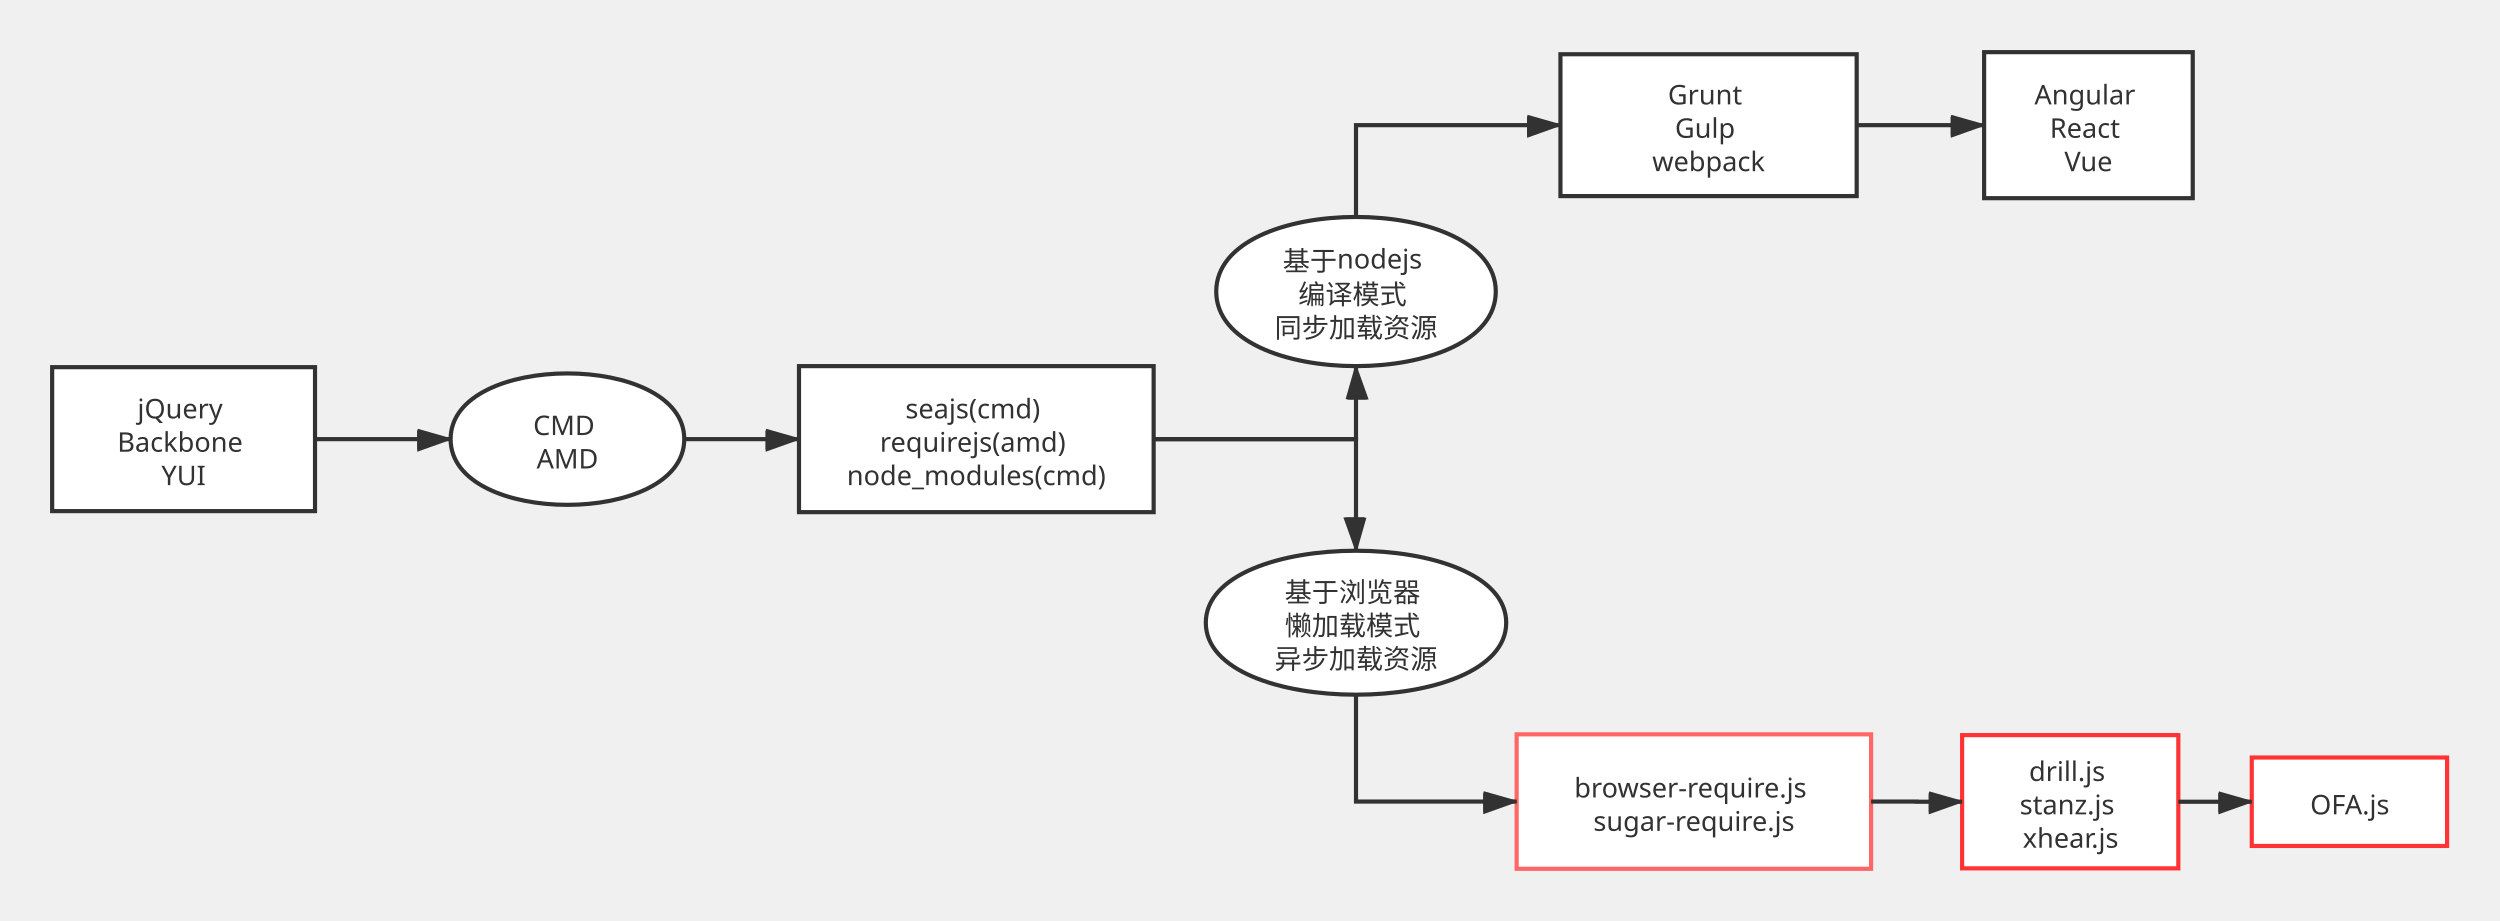
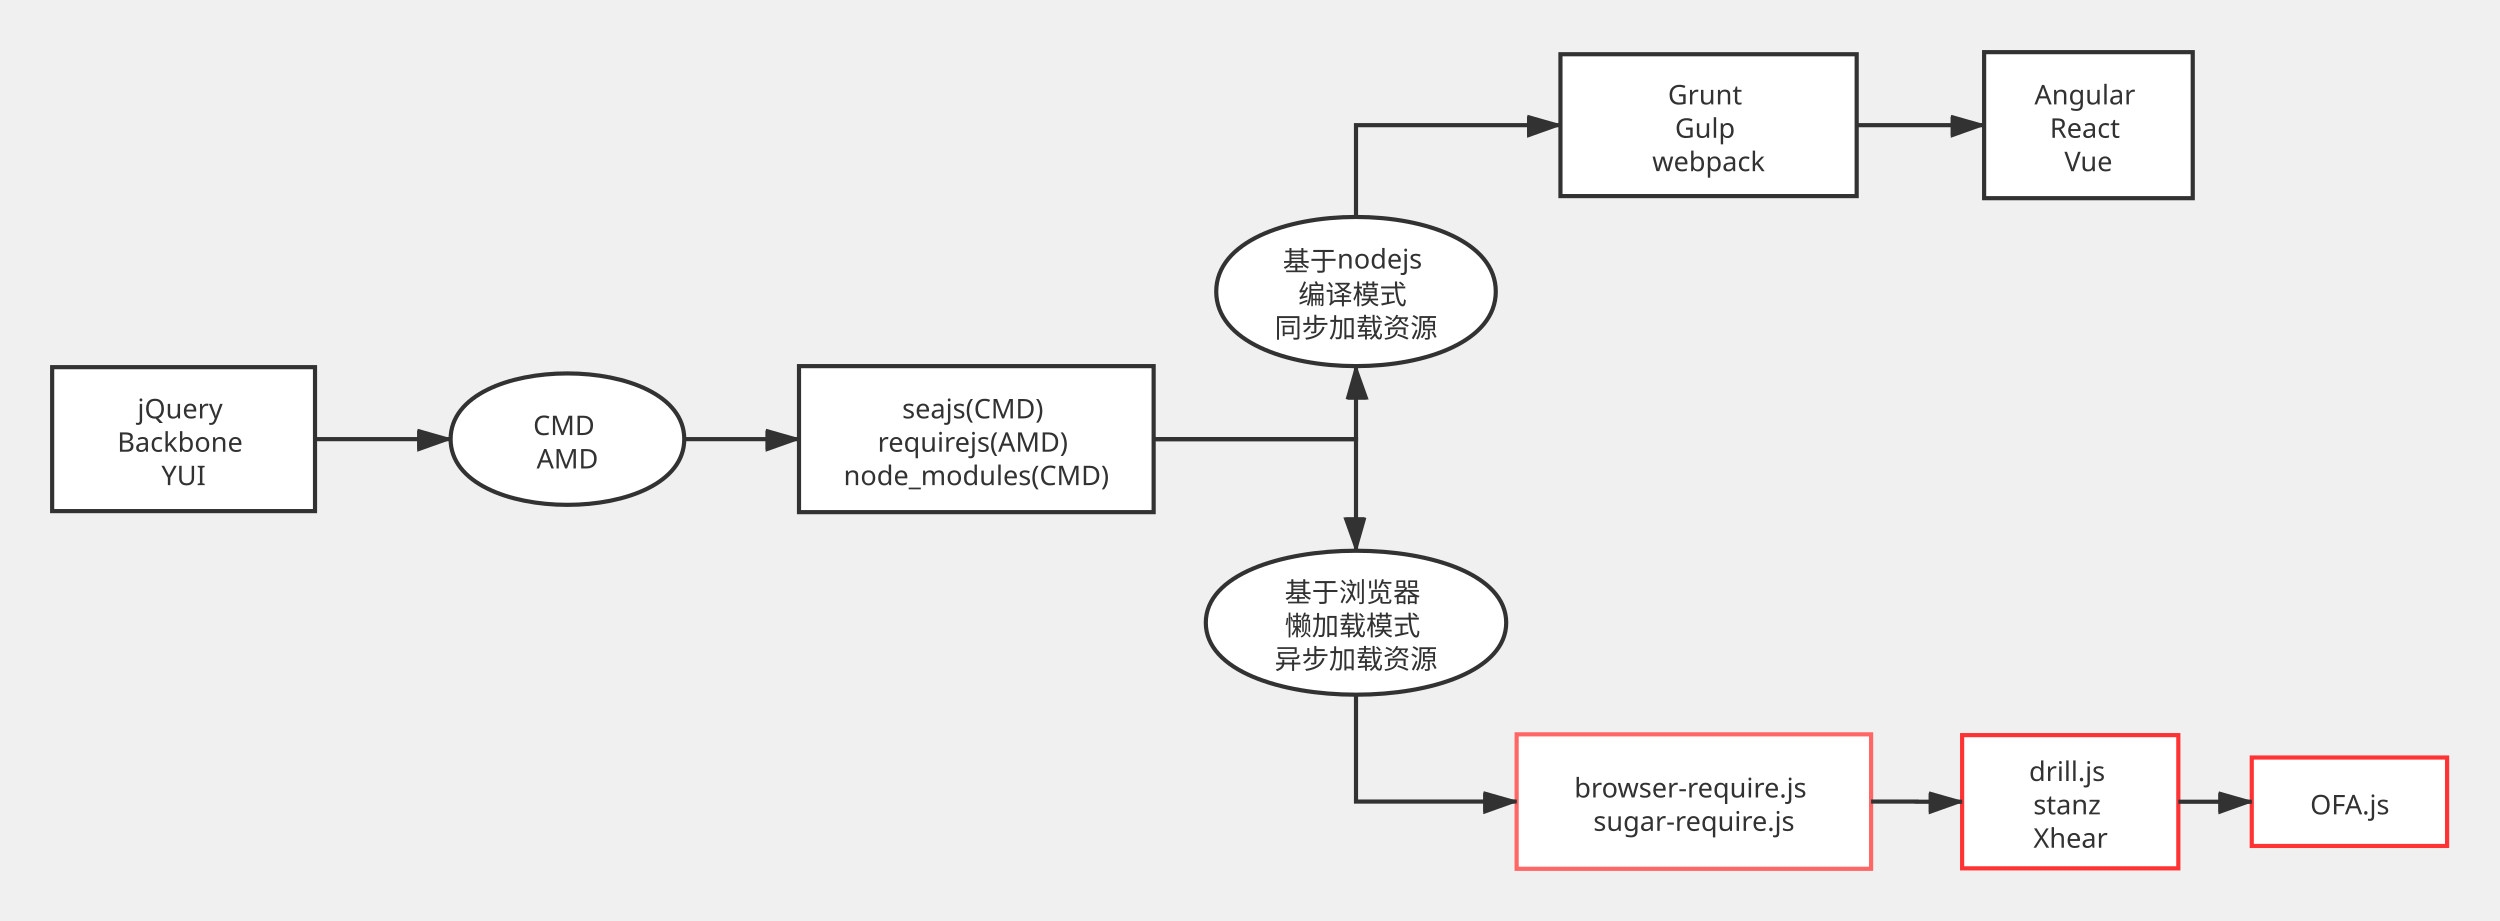
<svg xmlns="http://www.w3.org/2000/svg" id="SvgjsSvg1136" width="1198.375" height="441.375" version="1.1">
  <defs id="SvgjsDefs1137">
    <marker id="SvgjsMarker1188" markerWidth="16" markerHeight="12" refX="16" refY="6" viewBox="0 0 16 12" orient="auto" markerUnits="userSpaceOnUse" stroke-dasharray="0,0">
      <path id="SvgjsPath1189" d="M0,2 L14,6 L0,11 L0,2" fill="#323232" stroke="#323232" stroke-width="2" />
    </marker>
    <marker id="SvgjsMarker1192" markerWidth="16" markerHeight="12" refX="16" refY="6" viewBox="0 0 16 12" orient="auto" markerUnits="userSpaceOnUse" stroke-dasharray="0,0">
      <path id="SvgjsPath1193" d="M0,2 L14,6 L0,11 L0,2" fill="#323232" stroke="#323232" stroke-width="2" />
    </marker>
    <marker id="SvgjsMarker1196" markerWidth="16" markerHeight="12" refX="16" refY="6" viewBox="0 0 16 12" orient="auto" markerUnits="userSpaceOnUse" stroke-dasharray="0,0">
      <path id="SvgjsPath1197" d="M0,2 L14,6 L0,11 L0,2" fill="#323232" stroke="#323232" stroke-width="2" />
    </marker>
    <marker id="SvgjsMarker1210" markerWidth="16" markerHeight="12" refX="16" refY="6" viewBox="0 0 16 12" orient="auto" markerUnits="userSpaceOnUse" stroke-dasharray="0,0">
      <path id="SvgjsPath1211" d="M0,2 L14,6 L0,11 L0,2" fill="#323232" stroke="#323232" stroke-width="2" />
    </marker>
    <marker id="SvgjsMarker1214" markerWidth="16" markerHeight="12" refX="16" refY="6" viewBox="0 0 16 12" orient="auto" markerUnits="userSpaceOnUse" stroke-dasharray="0,0">
      <path id="SvgjsPath1215" d="M0,2 L14,6 L0,11 L0,2" fill="#323232" stroke="#323232" stroke-width="2" />
    </marker>
    <marker id="SvgjsMarker1228" markerWidth="16" markerHeight="12" refX="16" refY="6" viewBox="0 0 16 12" orient="auto" markerUnits="userSpaceOnUse" stroke-dasharray="0,0">
      <path id="SvgjsPath1229" d="M0,2 L14,6 L0,11 L0,2" fill="#323232" stroke="#323232" stroke-width="2" />
    </marker>
    <marker id="SvgjsMarker1240" markerWidth="16" markerHeight="12" refX="16" refY="6" viewBox="0 0 16 12" orient="auto" markerUnits="userSpaceOnUse" stroke-dasharray="0,0">
      <path id="SvgjsPath1241" d="M0,2 L14,6 L0,11 L0,2" fill="#323232" stroke="#323232" stroke-width="2" />
    </marker>
    <marker id="SvgjsMarker1260" markerWidth="16" markerHeight="12" refX="16" refY="6" viewBox="0 0 16 12" orient="auto" markerUnits="userSpaceOnUse" stroke-dasharray="0,0">
      <path id="SvgjsPath1261" d="M0,2 L14,6 L0,11 L0,2" fill="#323232" stroke="#323232" stroke-width="2" />
    </marker>
    <marker id="SvgjsMarker1264" markerWidth="16" markerHeight="12" refX="16" refY="6" viewBox="0 0 16 12" orient="auto" markerUnits="userSpaceOnUse" stroke-dasharray="0,0">
      <path id="SvgjsPath1265" d="M0,2 L14,6 L0,11 L0,2" fill="#323232" stroke="#323232" stroke-width="2" />
    </marker>
  </defs>
  <g id="SvgjsG1138" transform="translate(25,176)">
    <path id="SvgjsPath1139" d="M 0 0L 126 0L 126 69L 0 69Z" stroke="rgba(50,50,50,1)" stroke-width="2" fill-opacity="1" fill="#ffffff" />
    <g id="SvgjsG1140">
      <text id="SvgjsText1141" font-family="微软雅黑" text-anchor="middle" font-size="13px" width="106px" fill="#323232" font-weight="400" align="middle" anchor="middle" family="微软雅黑" size="13px" weight="400" font-style="" opacity="1" y="8.55" transform="rotate(0)">
        <tspan id="SvgjsTspan1142" dy="16" x="63">
          <tspan id="SvgjsTspan1143" style="text-decoration:;">jQuery</tspan>
        </tspan>
        <tspan id="SvgjsTspan1144" dy="16" x="63">
          <tspan id="SvgjsTspan1145" style="text-decoration:;">Backbone</tspan>
        </tspan>
        <tspan id="SvgjsTspan1146" dy="16" x="63">
          <tspan id="SvgjsTspan1147" style="text-decoration:;">YUI</tspan>
        </tspan>
      </text>
    </g>
  </g>
  <g id="SvgjsG1148" transform="translate(216,179)">
    <path id="SvgjsPath1149" d="M 0 31.5C 0 -10.5 112 -10.5 112 31.5C 112 73.5 0 73.5 0 31.5Z" stroke="rgba(50,50,50,1)" stroke-width="2" fill-opacity="1" fill="#ffffff" />
    <g id="SvgjsG1150">
      <text id="SvgjsText1151" font-family="微软雅黑" text-anchor="middle" font-size="13px" width="92px" fill="#323232" font-weight="400" align="middle" anchor="middle" family="微软雅黑" size="13px" weight="400" font-style="" opacity="1" y="13.55" transform="rotate(0)">
        <tspan id="SvgjsTspan1152" dy="16" x="56">
          <tspan id="SvgjsTspan1153" style="text-decoration:;">CMD</tspan>
        </tspan>
        <tspan id="SvgjsTspan1154" dy="16" x="56">
          <tspan id="SvgjsTspan1155" style="text-decoration:;">AMD</tspan>
        </tspan>
      </text>
    </g>
  </g>
  <g id="SvgjsG1156" transform="translate(748,26)">
    <path id="SvgjsPath1157" d="M 0 0L 142 0L 142 68L 0 68Z" stroke="rgba(50,50,50,1)" stroke-width="2" fill-opacity="1" fill="#ffffff" />
    <g id="SvgjsG1158">
      <text id="SvgjsText1159" font-family="微软雅黑" text-anchor="middle" font-size="13px" width="122px" fill="#323232" font-weight="400" align="middle" anchor="middle" family="微软雅黑" size="13px" weight="400" font-style="" opacity="1" y="8.05" transform="rotate(0)">
        <tspan id="SvgjsTspan1160" dy="16" x="71">
          <tspan id="SvgjsTspan1161" style="text-decoration:;">Grunt</tspan>
        </tspan>
        <tspan id="SvgjsTspan1162" dy="16" x="71">
          <tspan id="SvgjsTspan1163" style="text-decoration:;">Gulp</tspan>
        </tspan>
        <tspan id="SvgjsTspan1164" dy="16" x="71">
          <tspan id="SvgjsTspan1165" style="text-decoration:;">webpack</tspan>
        </tspan>
      </text>
    </g>
  </g>
  <g id="SvgjsG1166" transform="translate(951.0909,25)">
    <path id="SvgjsPath1167" d="M 0 0L 100 0L 100 70L 0 70Z" stroke="rgba(50,50,50,1)" stroke-width="2" fill-opacity="1" fill="#ffffff" />
    <g id="SvgjsG1168">
      <text id="SvgjsText1169" font-family="微软雅黑" text-anchor="middle" font-size="13px" width="80px" fill="#323232" font-weight="400" align="middle" anchor="middle" family="微软雅黑" size="13px" weight="400" font-style="" opacity="1" y="9.05" transform="rotate(0)">
        <tspan id="SvgjsTspan1170" dy="16" x="50">
          <tspan id="SvgjsTspan1171" style="text-decoration:;">Angular</tspan>
        </tspan>
        <tspan id="SvgjsTspan1172" dy="16" x="50">
          <tspan id="SvgjsTspan1173" style="text-decoration:;">React</tspan>
        </tspan>
        <tspan id="SvgjsTspan1174" dy="16" x="50">
          <tspan id="SvgjsTspan1175" style="text-decoration:;">Vue</tspan>
        </tspan>
      </text>
    </g>
  </g>
  <g id="SvgjsG1176" transform="translate(383,175.5)">
    <path id="SvgjsPath1177" d="M 0 0L 170 0L 170 70L 0 70Z" stroke="rgba(50,50,50,1)" stroke-width="2" fill-opacity="1" fill="#ffffff" />
    <g id="SvgjsG1178">
      <text id="SvgjsText1179" font-family="微软雅黑" text-anchor="middle" font-size="13px" width="150px" fill="#323232" font-weight="400" align="middle" anchor="middle" family="微软雅黑" size="13px" weight="400" font-style="" opacity="1" y="9.05" transform="rotate(0)">
        <tspan id="SvgjsTspan1180" dy="16" x="85">
-           <tspan id="SvgjsTspan1181" style="text-decoration:;">seajs(cmd)</tspan>
+           <tspan id="SvgjsTspan1181" style="text-decoration:;">seajs(CMD)</tspan>
        </tspan>
        <tspan id="SvgjsTspan1182" dy="16" x="85">
-           <tspan id="SvgjsTspan1183" style="text-decoration:;">requirejs(amd) </tspan>
+           <tspan id="SvgjsTspan1183" style="text-decoration:;">requirejs(AMD) </tspan>
        </tspan>
        <tspan id="SvgjsTspan1184" dy="16" x="85">
-           <tspan id="SvgjsTspan1185" style="text-decoration:;">node_modules(cmd)</tspan>
+           <tspan id="SvgjsTspan1185" style="text-decoration:;">node_modules(CMD)</tspan>
        </tspan>
      </text>
    </g>
  </g>
  <g id="SvgjsG1186">
    <path id="SvgjsPath1187" d="M151 210.5L183.5 210.5L183.5 210.5L216 210.5" stroke="#323232" stroke-width="2" fill="none" marker-end="url(#SvgjsMarker1188)" />
  </g>
  <g id="SvgjsG1190">
    <path id="SvgjsPath1191" d="M890 60L920.545 60L920.545 60L951.091 60" stroke="#323232" stroke-width="2" fill="none" marker-end="url(#SvgjsMarker1192)" />
  </g>
  <g id="SvgjsG1194">
    <path id="SvgjsPath1195" d="M328 210.5L355.5 210.5L355.5 210.5L383 210.5" stroke="#323232" stroke-width="2" fill="none" marker-end="url(#SvgjsMarker1196)" />
  </g>
  <g id="SvgjsG1198" transform="translate(583,104)">
    <path id="SvgjsPath1199" d="M 0 35.75C 0 -11.917 134 -11.917 134 35.75C 134 83.417 0 83.417 0 35.75Z" stroke="rgba(50,50,50,1)" stroke-width="2" fill-opacity="1" fill="#ffffff" />
    <g id="SvgjsG1200">
      <text id="SvgjsText1201" font-family="微软雅黑" text-anchor="middle" font-size="13px" width="114px" fill="#323232" font-weight="400" align="middle" anchor="middle" family="微软雅黑" size="13px" weight="400" font-style="" opacity="1" y="9.8" transform="rotate(0)">
        <tspan id="SvgjsTspan1202" dy="16" x="67">
          <tspan id="SvgjsTspan1203" style="text-decoration:;">基于nodejs</tspan>
        </tspan>
        <tspan id="SvgjsTspan1204" dy="16" x="67">
          <tspan id="SvgjsTspan1205" style="text-decoration:;">编译模式</tspan>
        </tspan>
        <tspan id="SvgjsTspan1206" dy="16" x="67">
          <tspan id="SvgjsTspan1207" style="text-decoration:;">同步加载资源</tspan>
        </tspan>
      </text>
    </g>
  </g>
  <g id="SvgjsG1208">
    <path id="SvgjsPath1209" d="M553 210.5L650 210.5L650 175.5" stroke="#323232" stroke-width="2" fill="none" marker-end="url(#SvgjsMarker1210)" />
  </g>
  <g id="SvgjsG1212">
    <path id="SvgjsPath1213" d="M650 104L650 60L748 60" stroke="#323232" stroke-width="2" fill="none" marker-end="url(#SvgjsMarker1214)" />
  </g>
  <g id="SvgjsG1216" transform="translate(578,264)">
    <path id="SvgjsPath1217" d="M 0 34.5C 0 -11.5 144 -11.5 144 34.5C 144 80.5 0 80.5 0 34.5Z" stroke="rgba(50,50,50,1)" stroke-width="2" fill-opacity="1" fill="#ffffff" />
    <g id="SvgjsG1218">
      <text id="SvgjsText1219" font-family="微软雅黑" text-anchor="middle" font-size="13px" width="124px" fill="#323232" font-weight="400" align="middle" anchor="middle" family="微软雅黑" size="13px" weight="400" font-style="" opacity="1" y="8.55" transform="rotate(0)">
        <tspan id="SvgjsTspan1220" dy="16" x="72">
          <tspan id="SvgjsTspan1221" style="text-decoration:;">基于浏览器</tspan>
        </tspan>
        <tspan id="SvgjsTspan1222" dy="16" x="72">
          <tspan id="SvgjsTspan1223" style="text-decoration:;">懒加载模式</tspan>
        </tspan>
        <tspan id="SvgjsTspan1224" dy="16" x="72">
          <tspan id="SvgjsTspan1225" style="text-decoration:;">异步加载资源</tspan>
        </tspan>
      </text>
    </g>
  </g>
  <g id="SvgjsG1226">
    <path id="SvgjsPath1227" d="M553 210.5L650 210.5L650 264" stroke="#323232" stroke-width="2" fill="none" marker-end="url(#SvgjsMarker1228)" />
  </g>
  <g id="SvgjsG1230" transform="translate(727,352)">
    <path id="SvgjsPath1231" d="M 0 0L 169.909 0L 169.909 64.455L 0 64.455Z" stroke="rgba(255,102,102,1)" stroke-width="2" fill-opacity="1" fill="#ffffff" />
    <g id="SvgjsG1232">
      <text id="SvgjsText1233" font-family="微软雅黑" text-anchor="middle" font-size="13px" width="150px" fill="#323232" font-weight="400" align="middle" anchor="middle" family="微软雅黑" size="13px" weight="400" font-style="" opacity="1" y="14.277" transform="rotate(0)">
        <tspan id="SvgjsTspan1234" dy="16" x="85">
          <tspan id="SvgjsTspan1235" style="text-decoration:;">browser-require.js</tspan>
        </tspan>
        <tspan id="SvgjsTspan1236" dy="16" x="85">
          <tspan id="SvgjsTspan1237" style="text-decoration:;">sugar-require.js</tspan>
        </tspan>
      </text>
    </g>
  </g>
  <g id="SvgjsG1238">
    <path id="SvgjsPath1239" d="M650 333L650 384.227L727 384.227" stroke="#323232" stroke-width="2" fill="none" marker-end="url(#SvgjsMarker1240)" />
  </g>
  <g id="SvgjsG1242" transform="translate(940.5455,352.3786)">
    <path id="SvgjsPath1243" d="M 0 0L 103.636 0L 103.636 63.868L 0 63.868Z" stroke="rgba(255,51,51,1)" stroke-width="2" fill-opacity="1" fill="#ffffff" />
    <g id="SvgjsG1244">
      <text id="SvgjsText1245" font-family="微软雅黑" text-anchor="middle" font-size="13px" width="84px" fill="#323232" font-weight="400" align="middle" anchor="middle" family="微软雅黑" size="13px" weight="400" font-style="" opacity="1" y="5.984" transform="rotate(0)">
        <tspan id="SvgjsTspan1246" dy="16" x="52">
          <tspan id="SvgjsTspan1247" style="text-decoration:;">drill.js</tspan>
        </tspan>
        <tspan id="SvgjsTspan1248" dy="16" x="52">
-           <tspan id="SvgjsTspan1249" style="text-decoration:;">stanz.js</tspan>
+           <tspan id="SvgjsTspan1249" style="text-decoration:;">stanz</tspan>
        </tspan>
        <tspan id="SvgjsTspan1250" dy="16" x="52">
-           <tspan id="SvgjsTspan1251" style="text-decoration:;">xhear.js</tspan>
+           <tspan id="SvgjsTspan1251" style="text-decoration:;">Xhear</tspan>
        </tspan>
      </text>
    </g>
  </g>
  <g id="SvgjsG1252" transform="translate(1079.381,363.1162)">
    <path id="SvgjsPath1253" d="M 0 0L 93.636 0L 93.636 42.393L 0 42.393Z" stroke="rgba(255,51,51,1)" stroke-width="2" fill-opacity="1" fill="#ffffff" />
    <g id="SvgjsG1254">
      <text id="SvgjsText1255" font-family="微软雅黑" text-anchor="middle" font-size="13px" width="74px" fill="#323232" font-weight="400" align="middle" anchor="middle" family="微软雅黑" size="13px" weight="400" font-style="" opacity="1" y="11.246" transform="rotate(0)">
        <tspan id="SvgjsTspan1256" dy="16" x="47">
          <tspan id="SvgjsTspan1257" style="text-decoration:;">OFA.js</tspan>
        </tspan>
      </text>
    </g>
  </g>
  <g id="SvgjsG1258">
    <path id="SvgjsPath1259" d="M896.909 384.227L918.727 384.227L918.727 384.312L940.545 384.312" stroke="#323232" stroke-width="2" fill="none" marker-end="url(#SvgjsMarker1260)" />
  </g>
  <g id="SvgjsG1262">
    <path id="SvgjsPath1263" d="M1044.182 384.312L1061.781 384.312L1061.781 384.312L1079.381 384.312" stroke="#323232" stroke-width="2" fill="none" marker-end="url(#SvgjsMarker1264)" />
  </g>
</svg>
